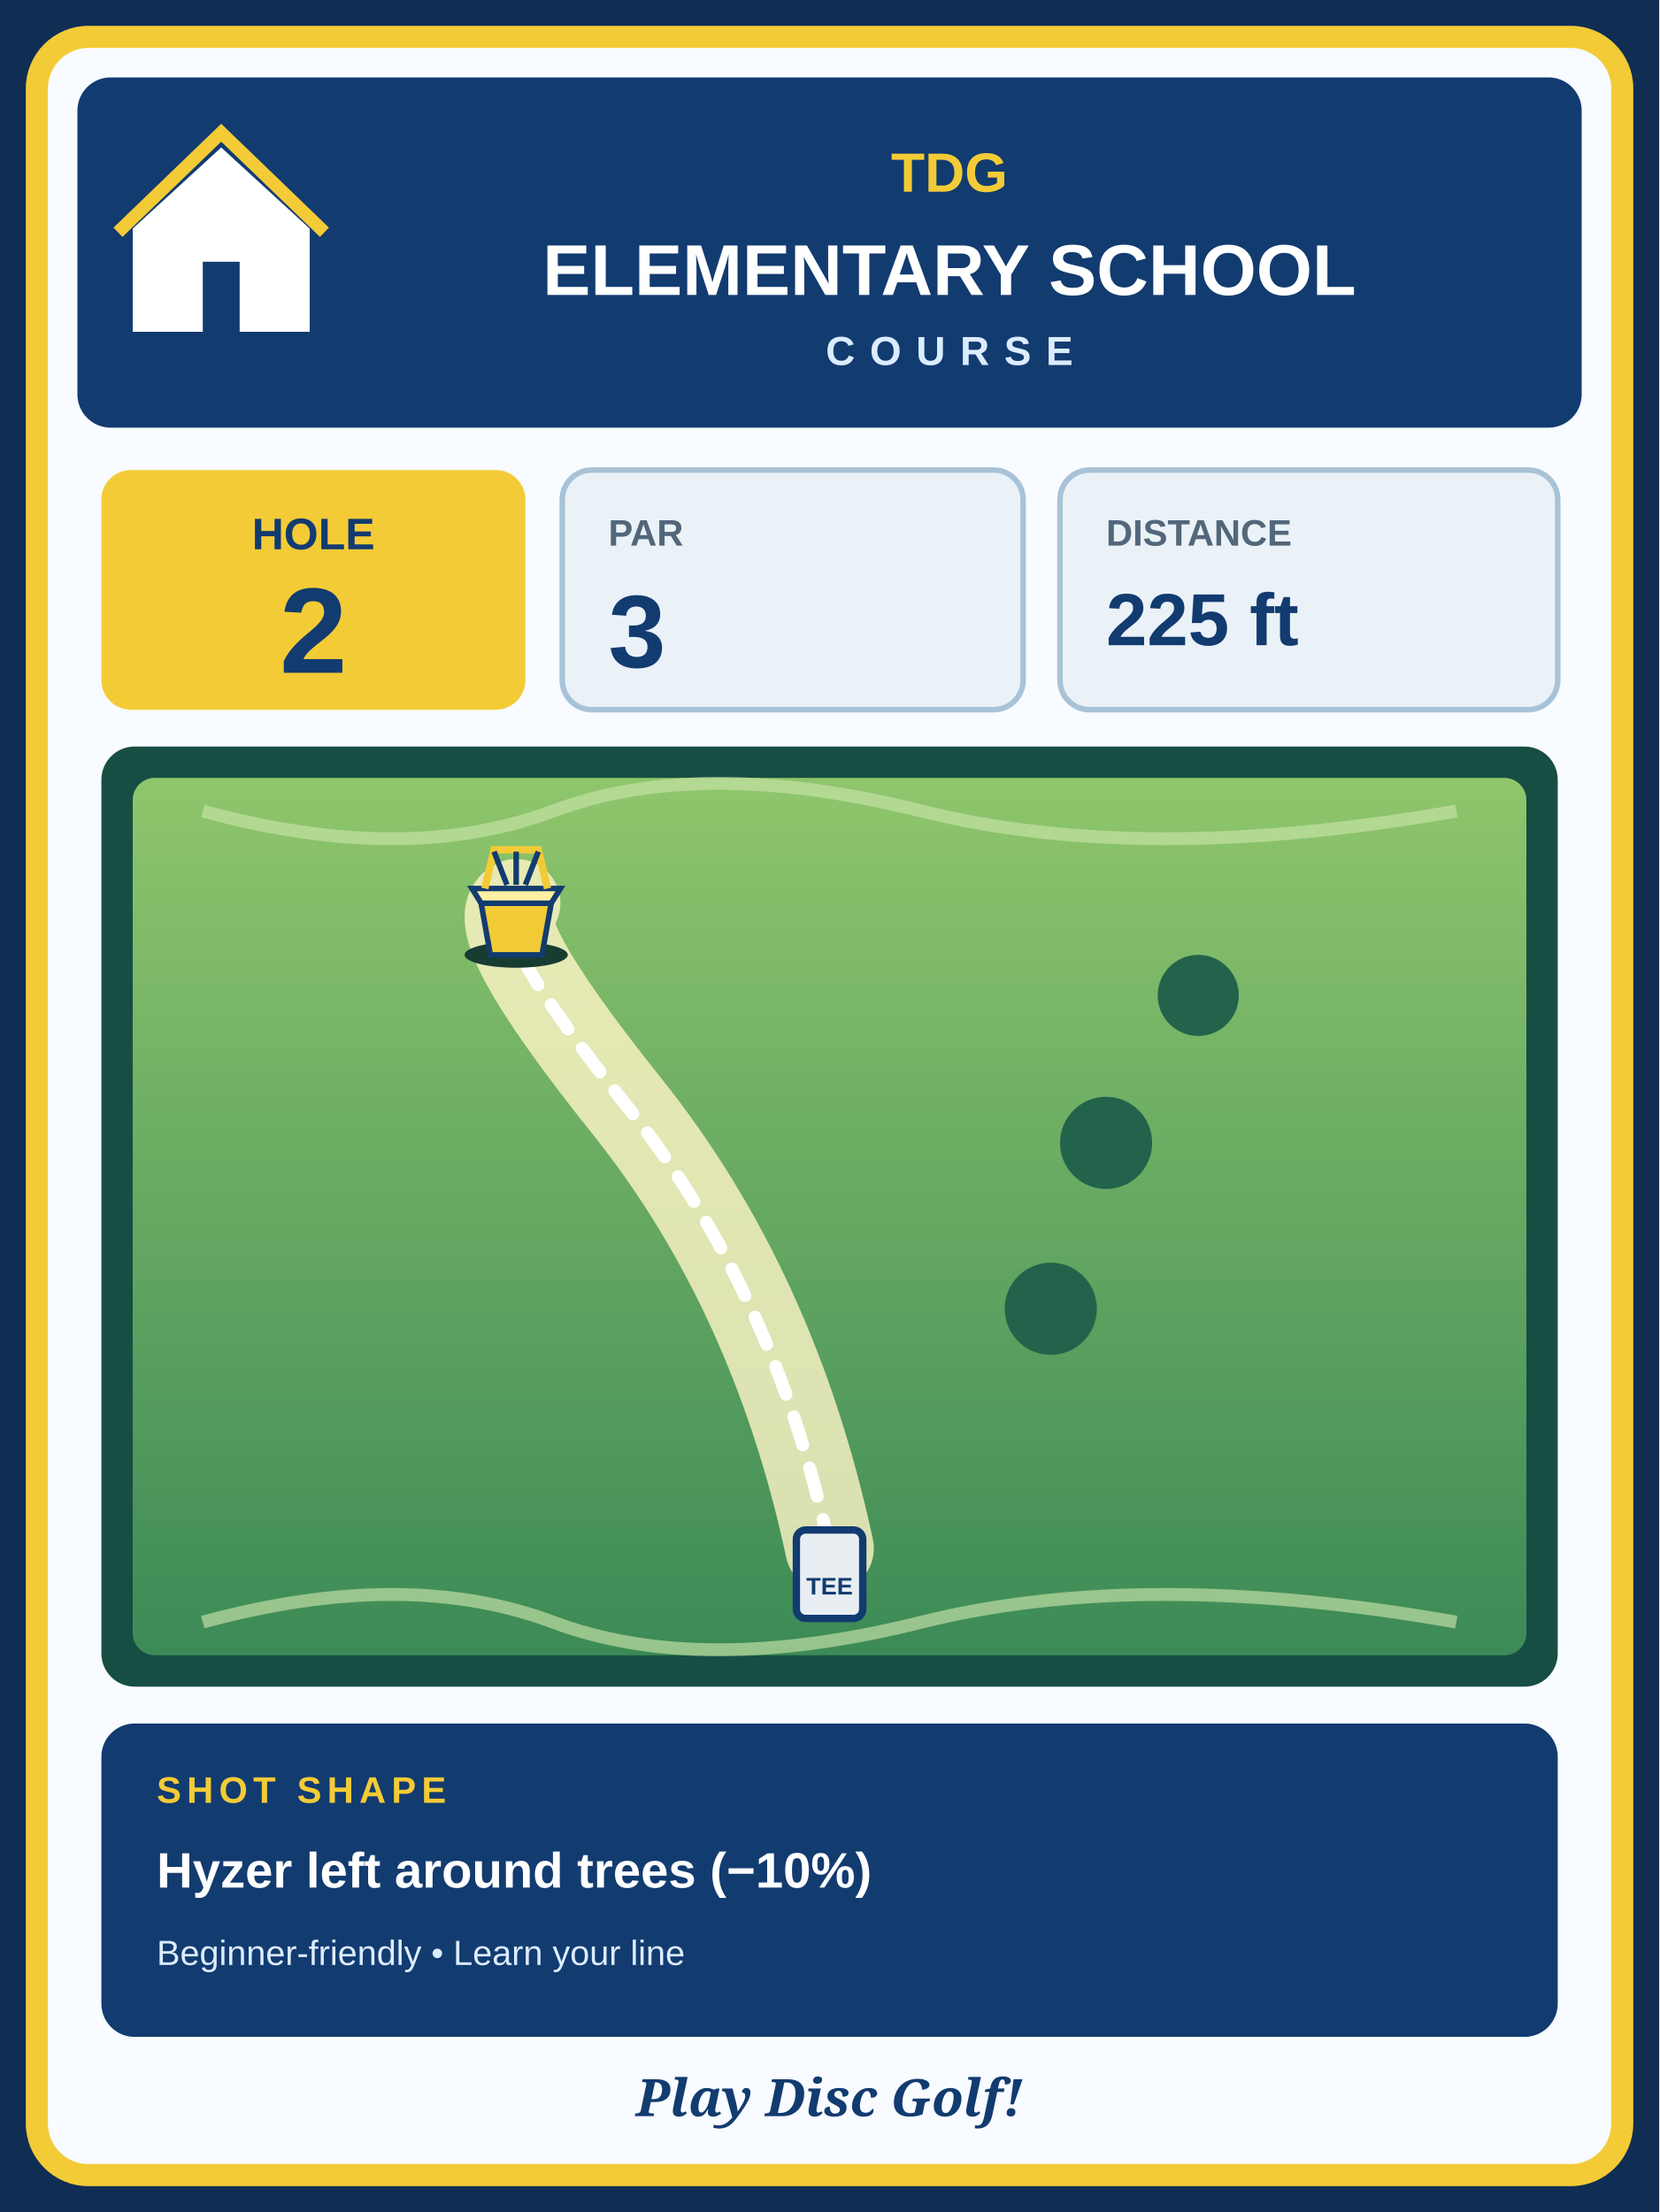
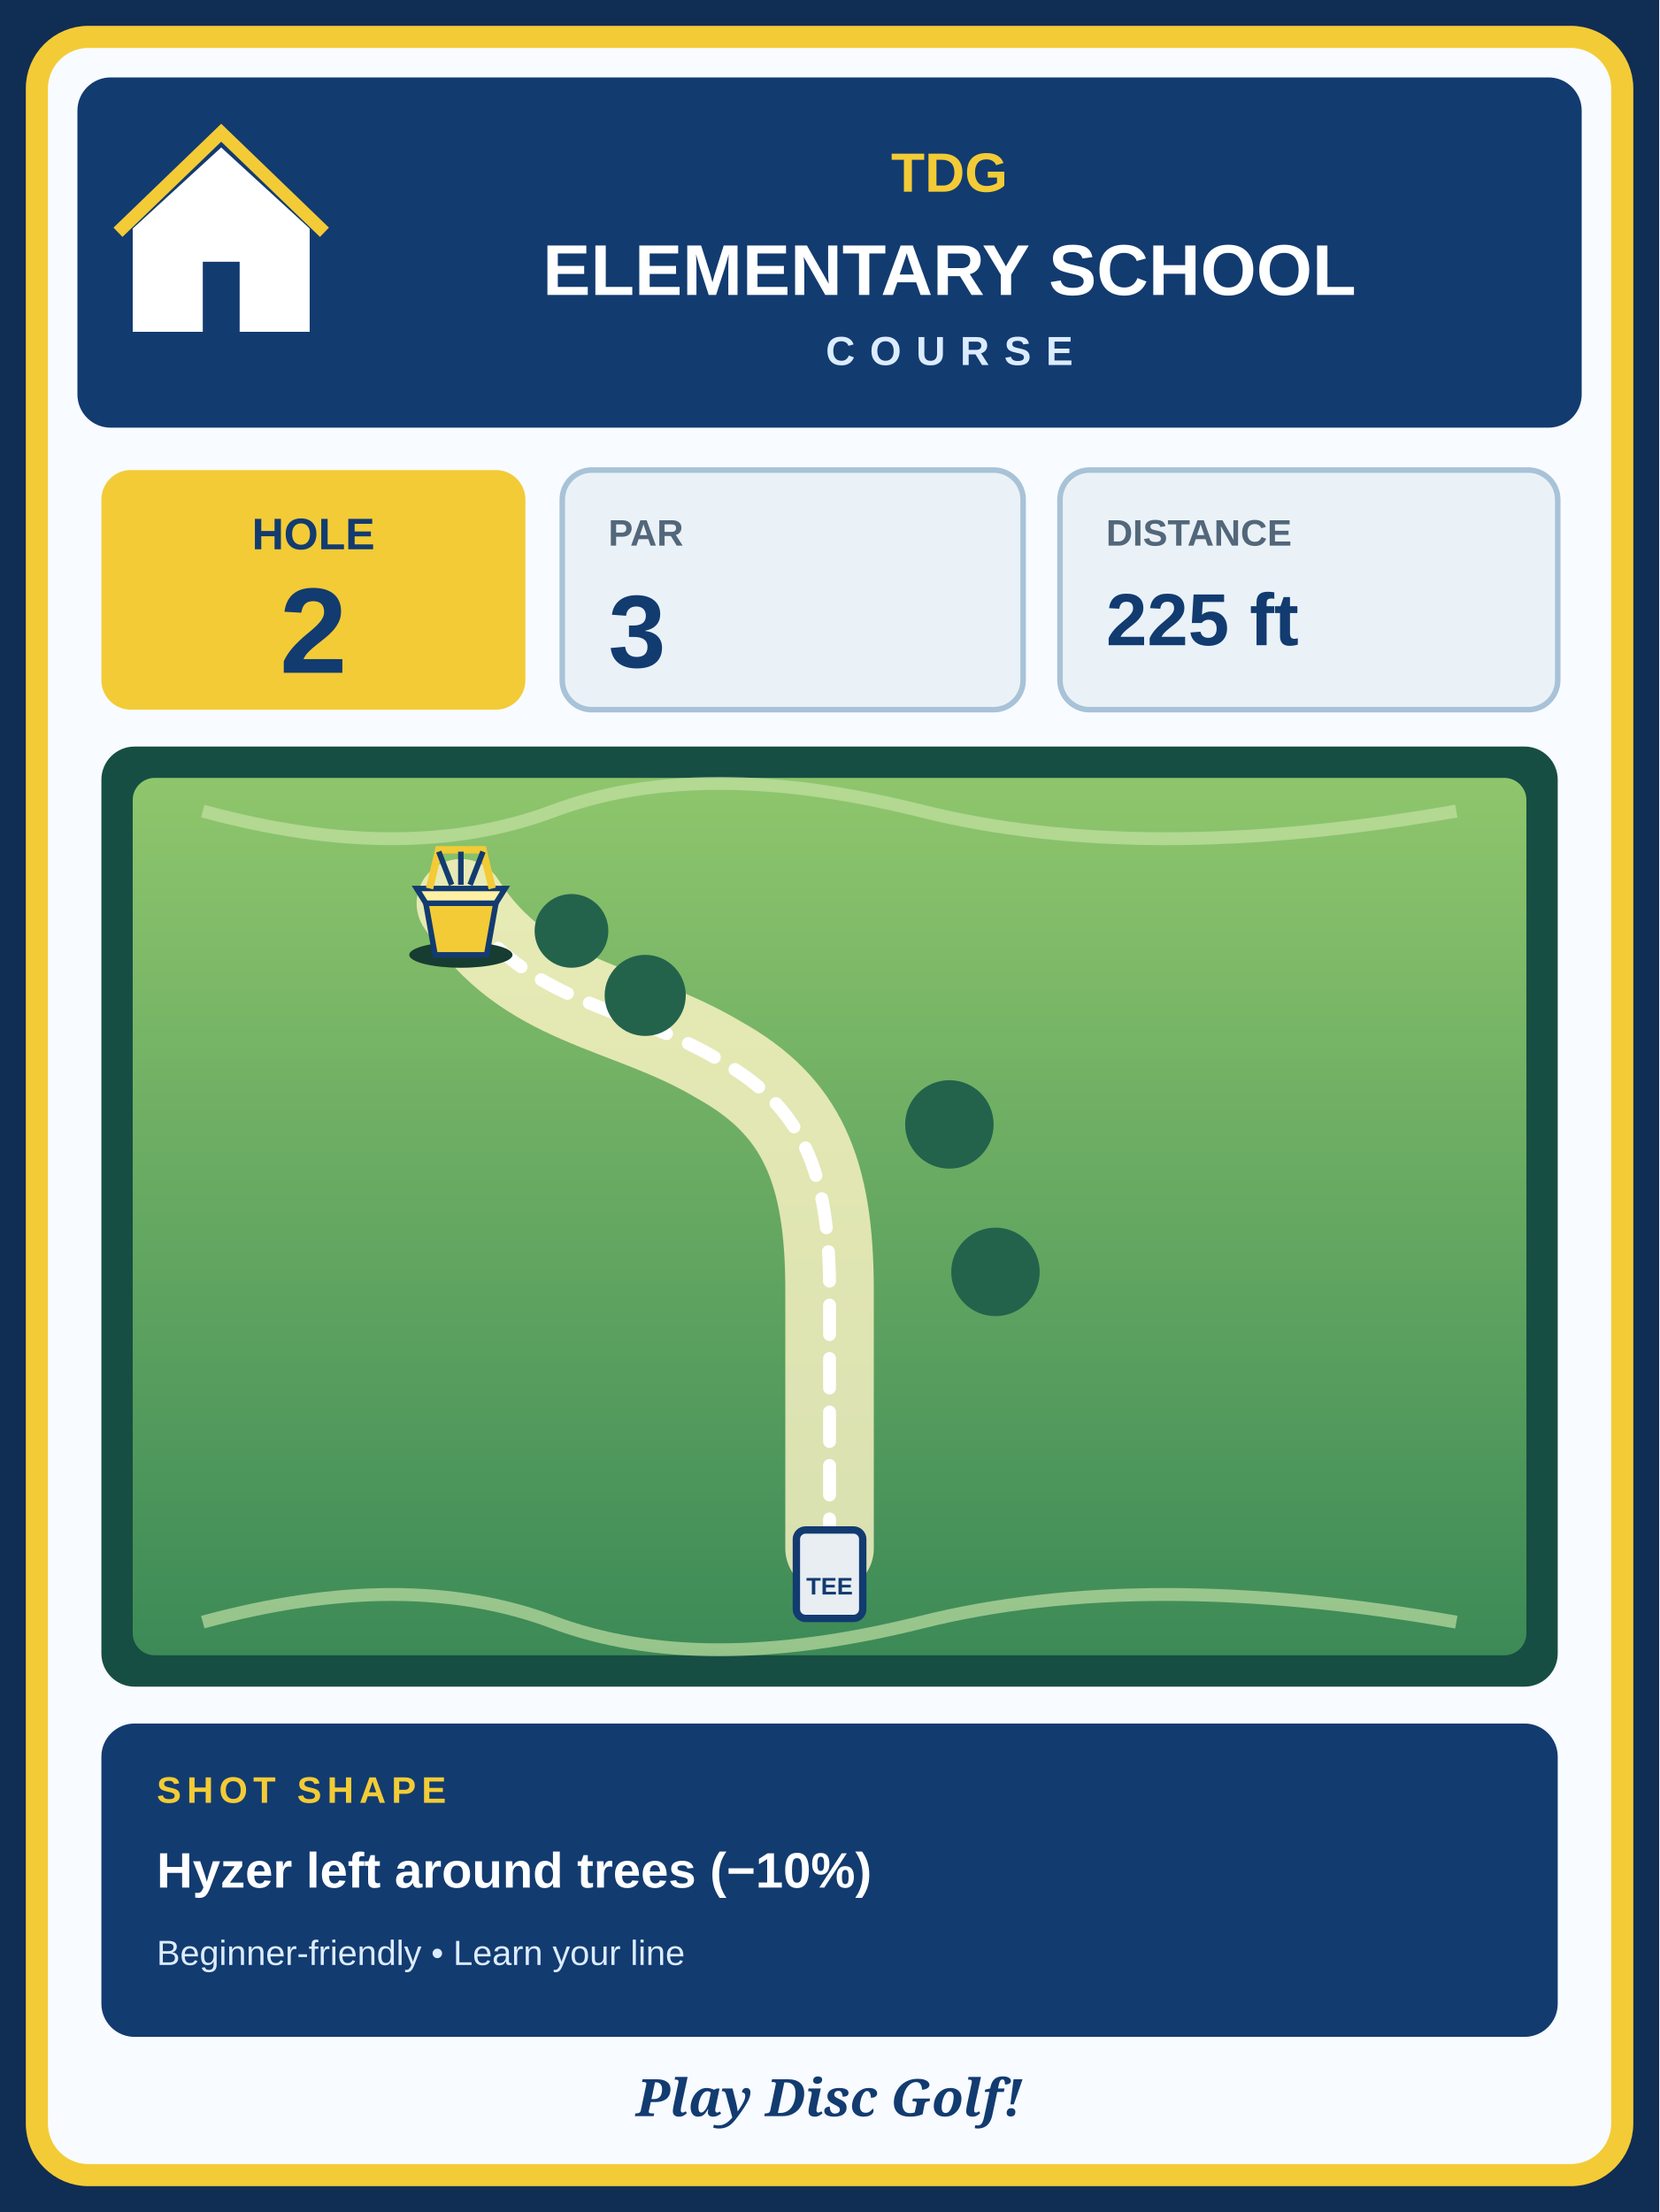
<svg xmlns="http://www.w3.org/2000/svg" viewBox="0 0 900 1200">
  <defs>
    <linearGradient id="sky" x2="0" y2="1">
      <stop stop-color="#eef7ff" />
      <stop offset="1" stop-color="#d5e9f5" />
    </linearGradient>
    <linearGradient id="field" x2="0" y2="1">
      <stop stop-color="#8fc66c" />
      <stop offset="1" stop-color="#3c8a57" />
    </linearGradient>
  </defs>
  <rect width="900" height="1200" fill="#102d54" />
  <rect x="20" y="20" width="860" height="1160" rx="28" fill="#f8fbff" stroke="#f3cb36" stroke-width="12" />
  <rect x="42" y="42" width="816" height="190" rx="18" fill="#123b70" />
  <g transform="translate(72 72)" fill="#fff">
    <path d="M0 52 L48 8 L96 52 V108 H0Z" />
    <rect x="38" y="70" width="20" height="38" fill="#123b70" />
    <path d="M-8 54 L48 0 L104 54" fill="none" stroke="#f3cb36" stroke-width="7" />
  </g>
  <text x="515" y="104" text-anchor="middle" font-family="Arial,sans-serif" font-size="30" font-weight="900" fill="#f3cb36">TDG</text>
  <text x="515" y="160" text-anchor="middle" font-family="Arial,sans-serif" font-size="39" font-weight="900" fill="#fff">ELEMENTARY SCHOOL</text>
  <text x="515" y="198" text-anchor="middle" font-family="Arial,sans-serif" font-size="22" font-weight="800" letter-spacing="8" fill="#dcecff">COURSE</text>
  <rect x="55" y="255" width="230" height="130" rx="16" fill="#f3cb36" />
  <text x="170" y="298" text-anchor="middle" font-family="Arial" font-size="24" font-weight="900" fill="#123b70">HOLE</text>
  <text x="170" y="365" text-anchor="middle" font-family="Arial" font-size="66" font-weight="900" fill="#123b70">2</text>
  <rect x="305" y="255" width="250" height="130" rx="16" fill="#eaf2f8" stroke="#a8c2d7" stroke-width="3" />
  <text x="330" y="296" font-family="Arial" font-size="20" font-weight="800" fill="#53677a">PAR</text>
  <text x="330" y="362" font-family="Arial" font-size="56" font-weight="900" fill="#123b70">3</text>
  <rect x="575" y="255" width="270" height="130" rx="16" fill="#eaf2f8" stroke="#a8c2d7" stroke-width="3" />
  <text x="600" y="296" font-family="Arial" font-size="20" font-weight="800" fill="#53677a">DISTANCE</text>
  <text x="600" y="350" font-family="Arial" font-size="40" font-weight="900" fill="#123b70">225 ft</text>
  <rect x="55" y="405" width="790" height="510" rx="18" fill="#174e43" />
  <rect x="72" y="422" width="756" height="476" rx="12" fill="url(#field)" />
  <path d="M110 440 Q220 470 300 440 T500 440 T790 440 M110 880 Q220 850 300 880 T500 880 T790 880" fill="none" stroke="#c7e3a8" stroke-width="7" opacity=".65" />
-   <path d="M450 840 Q420 700 340 600 T280 490" transform="translate(0 0)" fill="none" stroke="#fff5c7" stroke-width="48" stroke-linecap="round" stroke-linejoin="round" opacity=".8" />
-   <path d="M450 840 Q420 700 340 600 T280 490" fill="none" stroke="#fff" stroke-width="7" stroke-dasharray="16 13" stroke-linecap="round" stroke-linejoin="round" />
+   <path d="M450 840 L450 700 C450 635 435 600 390 575 C340 545 285 545 250 490" transform="translate(0 0)" fill="none" stroke="#fff5c7" stroke-width="48" stroke-linecap="round" stroke-linejoin="round" opacity=".8" />
+   <path d="M450 840 L450 700 C450 635 435 600 390 575 C340 545 285 545 250 490" fill="none" stroke="#fff" stroke-width="7" stroke-dasharray="16 13" stroke-linecap="round" stroke-linejoin="round" />
  <g fill="#23634c">
-     <circle cx="570" cy="710" r="25" />
-     <circle cx="600" cy="620" r="25" />
-     <circle cx="650" cy="540" r="22" />
+     <circle cx="540" cy="690" r="24" />
+     <circle cx="515" cy="610" r="24" />
+     <circle cx="350" cy="540" r="22" />
+     <circle cx="310" cy="505" r="20" />
  </g>
  <rect x="432" y="830" width="36" height="48" rx="5" fill="#e8eef2" stroke="#123b70" stroke-width="4" />
  <text x="450" y="865" text-anchor="middle" font-family="Arial" font-size="13" font-weight="900" fill="#123b70">TEE</text>
-   <g transform="translate(280 490)">
+   <g transform="translate(250 490)">
    <ellipse cx="0" cy="28" rx="28" ry="7" fill="#173c31" />
    <path d="M-19 0 H19 L14 28 H-14Z" fill="#f3cb36" stroke="#123b70" stroke-width="3" />
    <path d="M-24 -8 H24 L19 0 H-19Z" fill="#fff0a3" stroke="#123b70" stroke-width="3" />
    <path d="M-17 -8 L-12 -29 H12 L17 -8" fill="none" stroke="#f3cb36" stroke-width="4" />
    <path d="M-12 -28 L-5 -10 M0 -28 V-10 M12 -28 L5 -10" stroke="#123b70" stroke-width="3" />
  </g>
  <rect x="55" y="935" width="790" height="170" rx="18" fill="#123b70" />
  <text x="85" y="978" font-family="Arial" font-size="20" font-weight="900" letter-spacing="3" fill="#f3cb36">SHOT SHAPE</text>
  <text x="85" y="1024" font-family="Arial" font-size="27" font-weight="900" fill="#fff">Hyzer left around trees (−10%)</text>
  <text x="85" y="1066" font-family="Arial" font-size="19" fill="#dcecff">Beginner-friendly • Learn your line</text>
  <text x="450" y="1148" text-anchor="middle" font-family="Georgia,serif" font-size="28" font-weight="bold" font-style="italic" fill="#123b70">Play Disc Golf!</text>
</svg>
